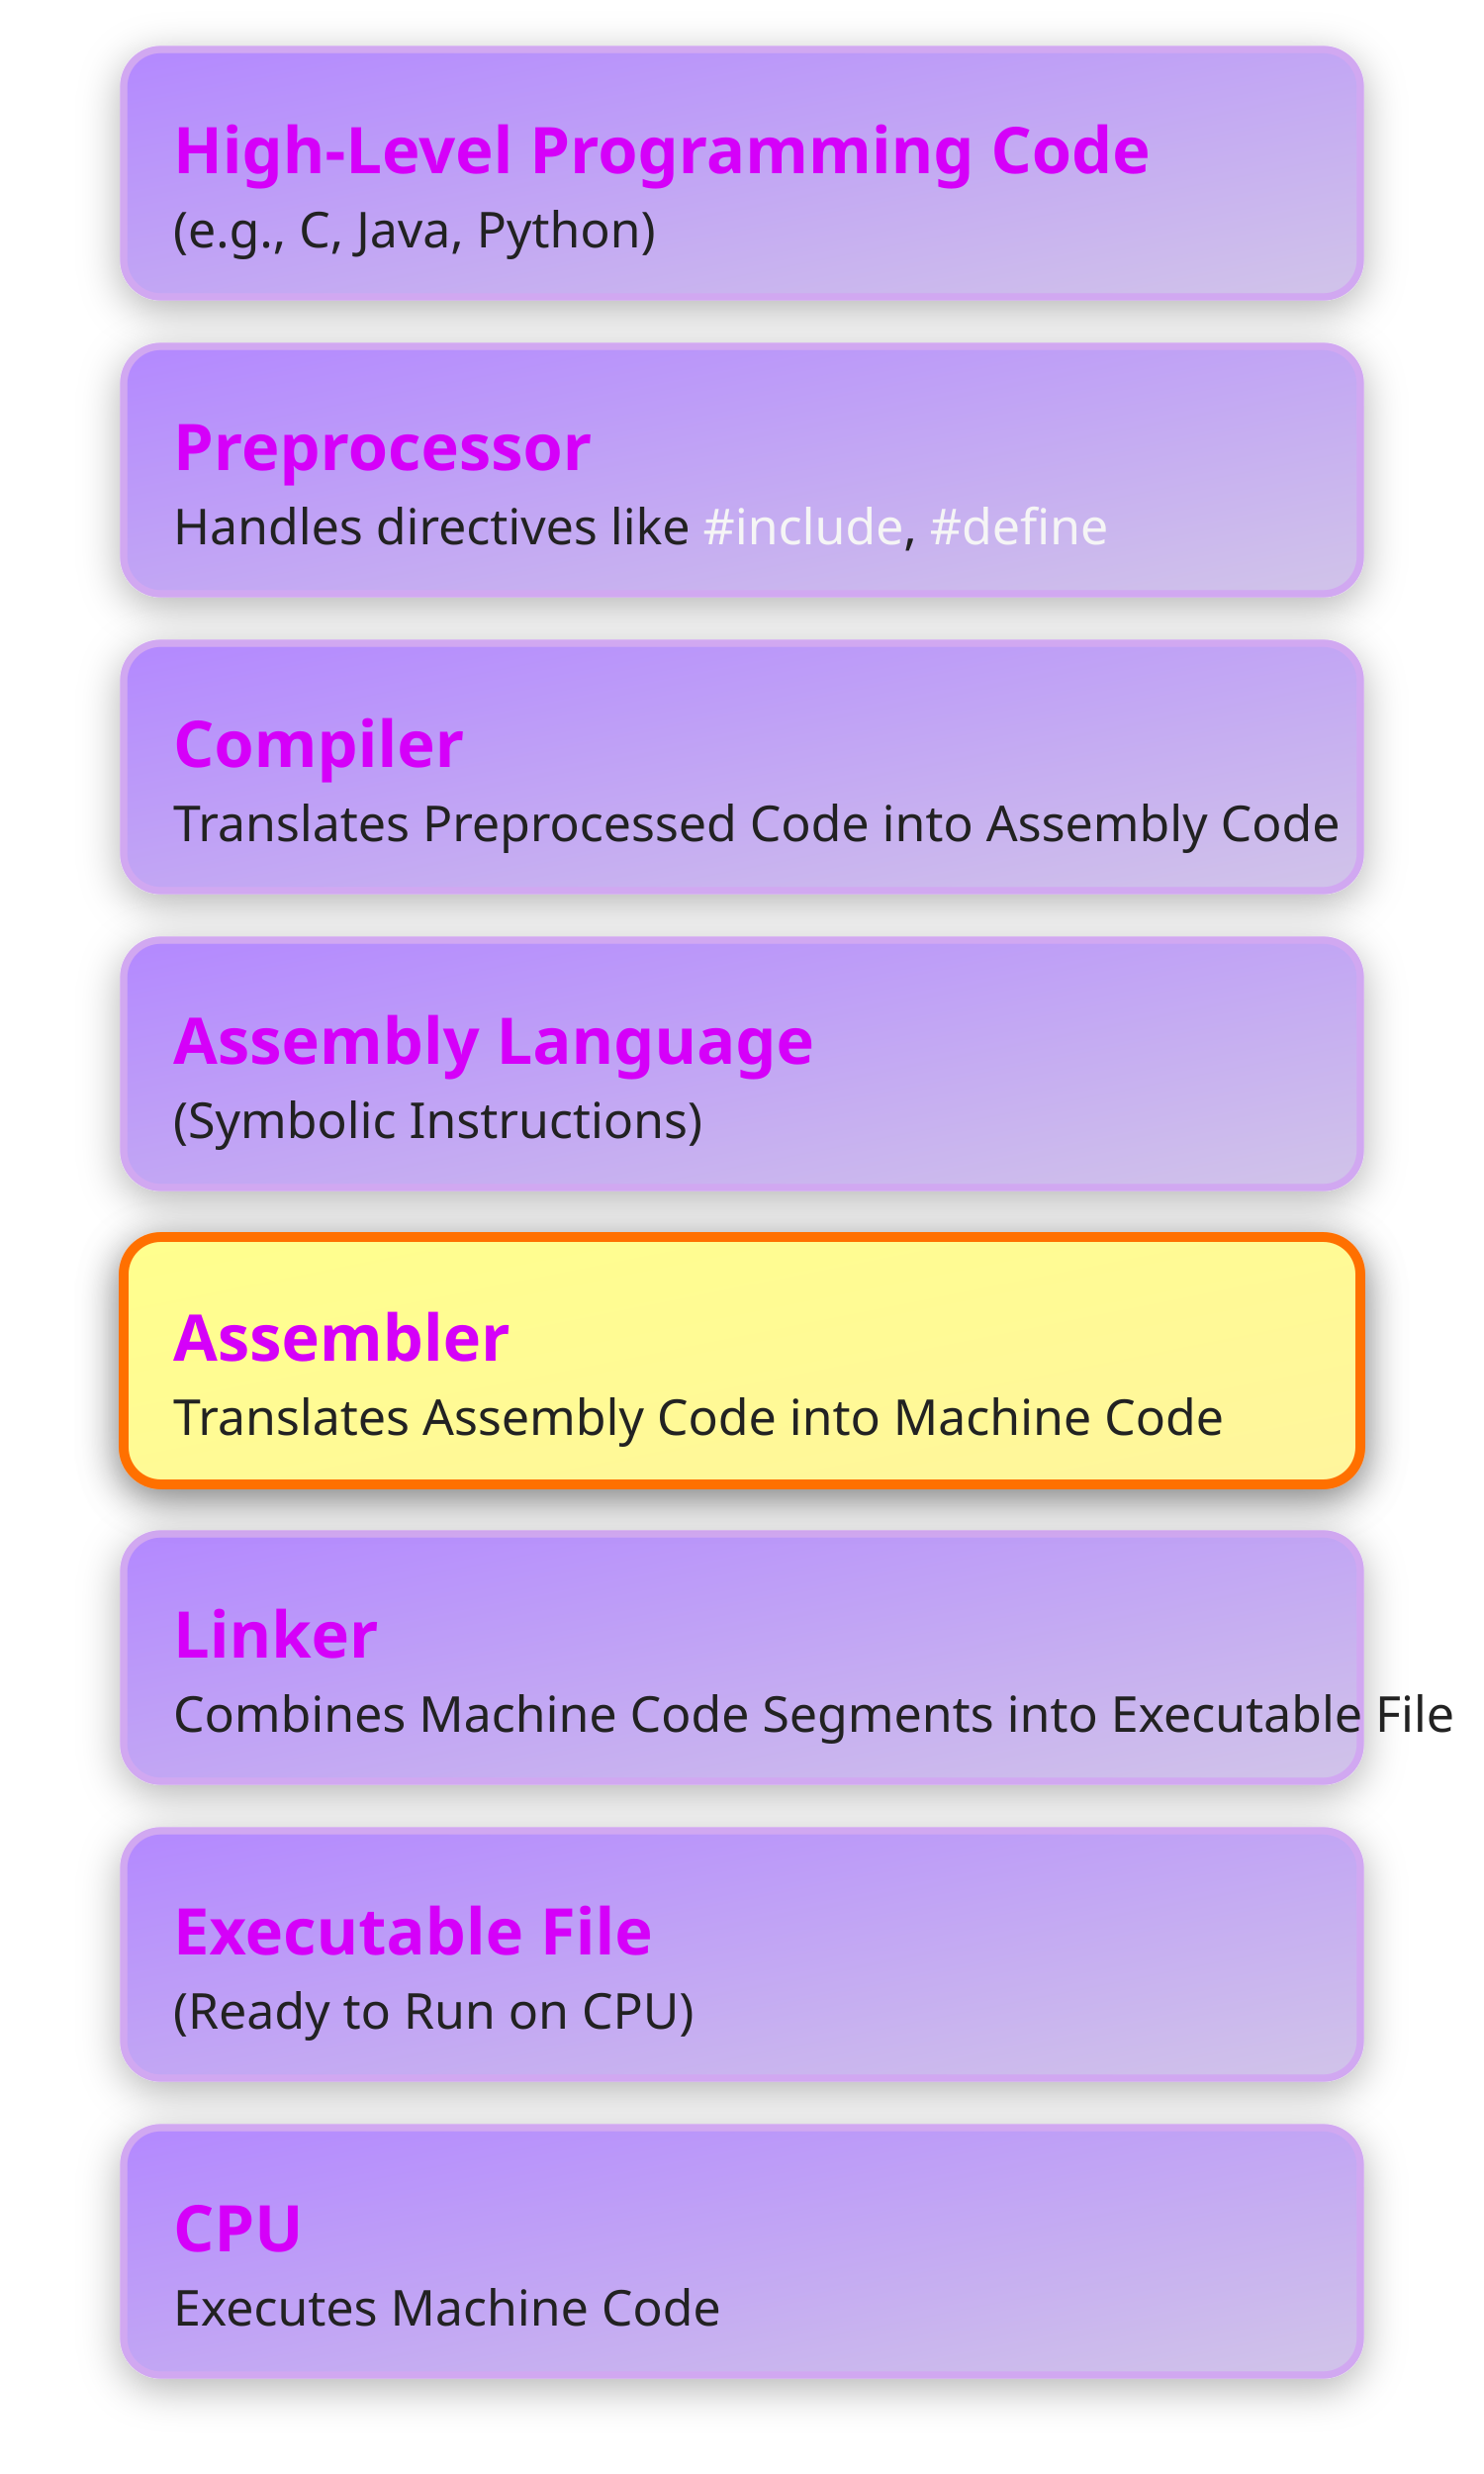
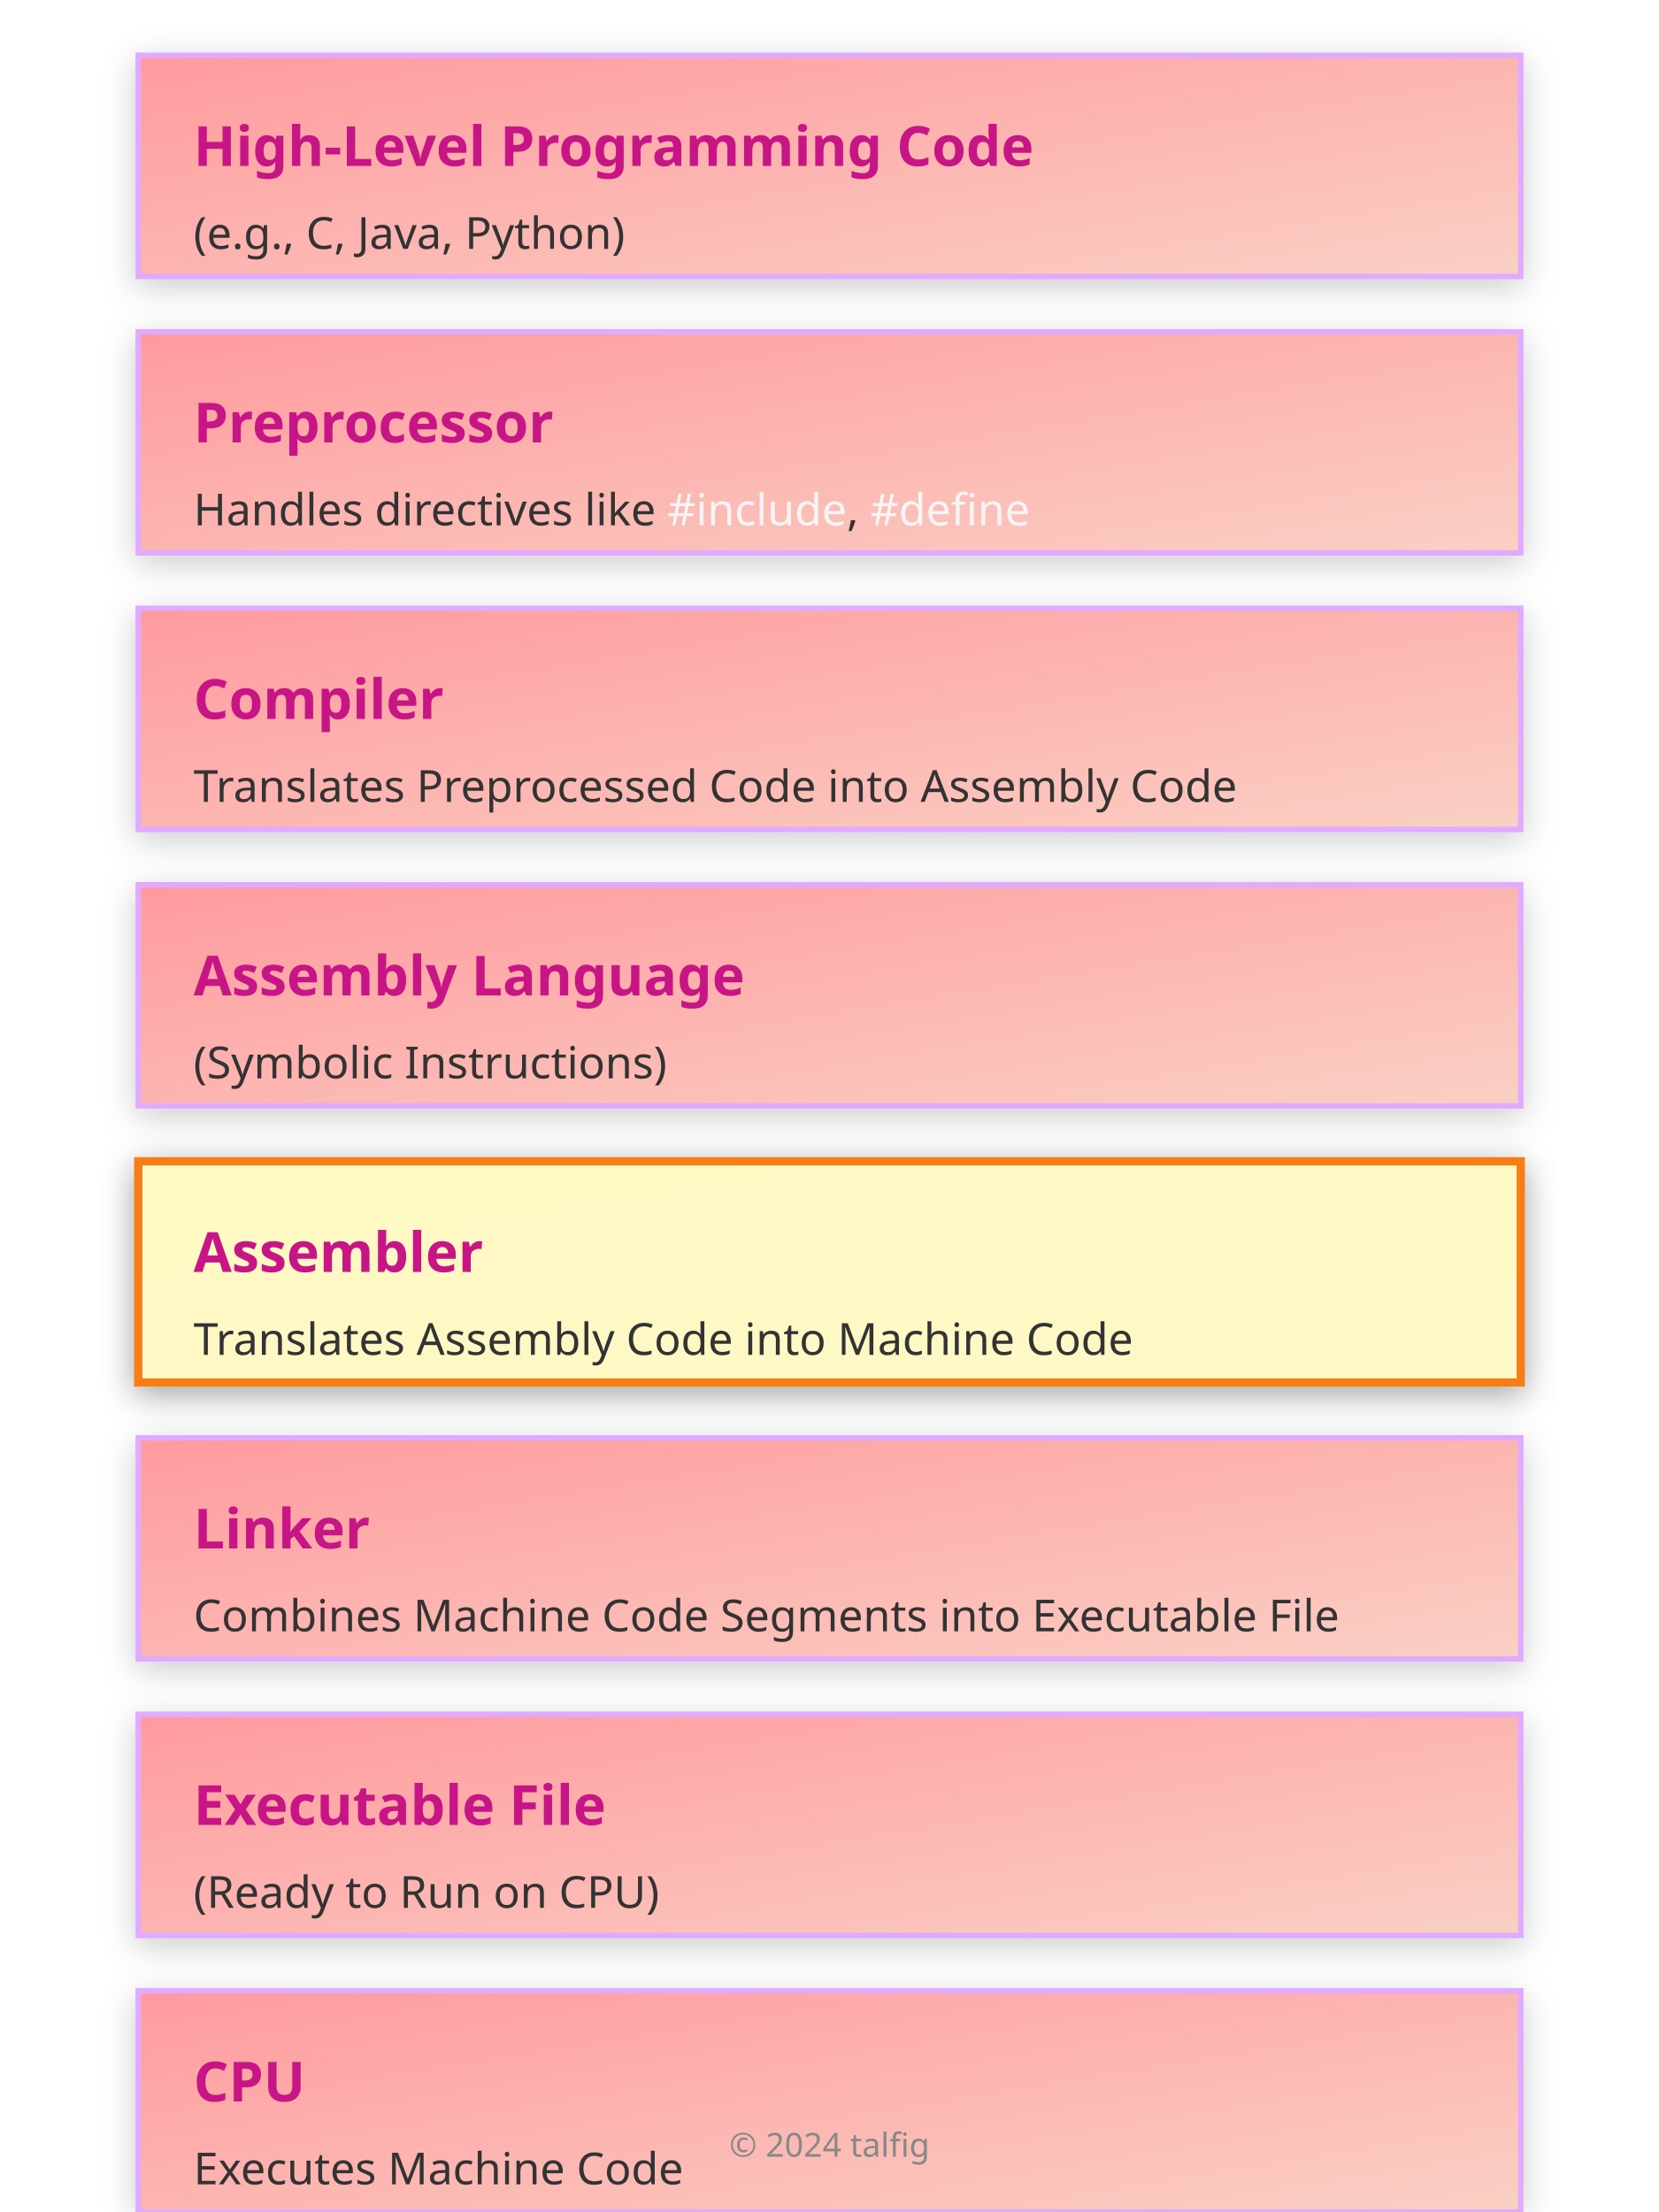
- <svg xmlns="http://www.w3.org/2000/svg" width="600" height="1000" viewBox="0 0 600 1000">
+ <svg xmlns="http://www.w3.org/2000/svg" width="600" height="800" viewBox="0 0 600 800">
  <style>
    .box {
      fill: url(#boxGradient);
-       stroke: #d1a8f1;
-       stroke-width: 3;
-       filter: drop-shadow(0 4px 8px rgba(0,0,0,0.3));
-       rx: 15; /* Rounded corners */
+       stroke: #e0aaff;
+       stroke-width: 2;
+       filter: drop-shadow(0 3px 6px rgba(0,0,0,0.2));
    }
    .arrow {
-       font-size: 48px;
-       fill: #6a1b9a;
+       font-size: 30px;
+       fill: #4b0082;
      opacity: 0;
-       transform: rotate(90deg);
    }
    .arrow-animation {
-       animation: moveArrow 2s ease-in-out infinite;
+       animation: moveArrow 1.5s linear infinite;
    }
    .highlight {
      fill: url(#highlightGradient);
-       stroke: #ff6f00;
-       stroke-width: 4;
-       filter: drop-shadow(0 4px 8px rgba(0,0,0,0.3));
+       stroke: #f57f17;
+       stroke-width: 3;
    }
    .text {
-       font-size: 20px;
-       fill: #222;
+       font-size: 16px;
+       fill: #333;
      font-family: 'Segoe UI', Tahoma, Geneva, Verdana, sans-serif;
    }
    .title {
-       font-size: 26px;
-       fill: #d500f9;
+       font-size: 20px;
+       fill: #c71585;
      font-weight: bold;
      font-family: 'Segoe UI', Tahoma, Geneva, Verdana, sans-serif;
    }
    @keyframes moveArrow {
-       0% { transform: translateY(0) rotate(90deg); opacity: 1; }
+       0% { transform: translateY(0); opacity: 1; }
      50% { opacity: 1; }
-       100% { transform: translateY(120px) rotate(90deg); opacity: 0; }
+       100% { transform: translateY(80px); opacity: 0; }
    }
    .pointer {
-       fill: #ff6f00;
+       fill: #f57f17;
    }
    .watermark {
-       font-size: 16px;
+       font-size: 12px;
      fill: #888;
      text-anchor: middle;
      font-family: 'Segoe UI', Tahoma, Geneva, Verdana, sans-serif;
    }
  </style>
  <defs>
    <linearGradient id="boxGradient" x1="0%" y1="0%" x2="100%" y2="100%">
-       <stop offset="0%" style="stop-color:#b388ff;stop-opacity:1" />
-       <stop offset="100%" style="stop-color:#d1c4e9;stop-opacity:1" />
+       <stop offset="0%" style="stop-color:#ff9a9e;stop-opacity:1" />
+       <stop offset="100%" style="stop-color:#fad0c4;stop-opacity:1" />
    </linearGradient>
    <linearGradient id="highlightGradient" x1="0%" y1="0%" x2="100%" y2="100%">
-       <stop offset="0%" style="stop-color:#ffff8d;stop-opacity:1" />
-       <stop offset="100%" style="stop-color:#fff59d;stop-opacity:1" />
+       <stop offset="0%" style="stop-color:#fff9c4;stop-opacity:1" />
+       <stop offset="100%" style="stop-color:#fef7c6;stop-opacity:1" />
    </linearGradient>
  </defs>
-   <rect x="50" y="20" width="500" height="100" class="box" />
-   <text x="70" y="70" class="title">High-Level Programming Code</text>
-   <text x="70" y="100" class="text">(e.g., C, Java, Python)</text>
-   <rect x="50" y="140" width="500" height="100" class="box" />
-   <text x="70" y="190" class="title">Preprocessor</text>
-   <text x="70" y="220" class="text">Handles directives like <tspan fill="#f5f5f5">#include</tspan>, <tspan fill="#f5f5f5">#define</tspan>
+   <rect x="50" y="20" width="500" height="80" class="box" />
+   <text x="70" y="60" class="title">High-Level Programming Code</text>
+   <text x="70" y="90" class="text">(e.g., C, Java, Python)</text>
+   <rect x="50" y="120" width="500" height="80" class="box" />
+   <text x="70" y="160" class="title">Preprocessor</text>
+   <text x="70" y="190" class="text">Handles directives like <tspan fill="#f5f5f5">#include</tspan>, <tspan fill="#f5f5f5">#define</tspan>
  </text>
-   <rect x="50" y="260" width="500" height="100" class="box" />
-   <text x="70" y="310" class="title">Compiler</text>
-   <text x="70" y="340" class="text">Translates Preprocessed Code into Assembly Code</text>
-   <rect x="50" y="380" width="500" height="100" class="box" />
-   <text x="70" y="430" class="title">Assembly Language</text>
-   <text x="70" y="460" class="text">(Symbolic Instructions)</text>
-   <rect x="50" y="500" width="500" height="100" class="box" />
-   <text x="70" y="550" class="title">Assembler</text>
-   <text x="70" y="580" class="text">Translates Assembly Code into Machine Code</text>
-   <rect x="50" y="620" width="500" height="100" class="box" />
-   <text x="70" y="670" class="title">Linker</text>
-   <text x="70" y="700" class="text">Combines Machine Code Segments into Executable File</text>
-   <rect x="50" y="740" width="500" height="100" class="box" />
-   <text x="70" y="790" class="title">Executable File</text>
-   <text x="70" y="820" class="text">(Ready to Run on CPU)</text>
-   <rect x="50" y="860" width="500" height="100" class="box" />
-   <text x="70" y="910" class="title">CPU</text>
-   <text x="70" y="940" class="text">Executes Machine Code</text>
-   <text x="300" y="130" class="arrow arrow-animation">↓</text>
-   <text x="300" y="250" class="arrow arrow-animation">↓</text>
-   <text x="300" y="370" class="arrow arrow-animation">↓</text>
-   <text x="300" y="490" class="arrow arrow-animation">↓</text>
-   <text x="300" y="610" class="arrow arrow-animation">↓</text>
-   <text x="300" y="730" class="arrow arrow-animation">↓</text>
-   <text x="300" y="850" class="arrow arrow-animation">↓</text>
-   <rect x="50" y="500" width="500" height="100" class="box highlight" />
-   <text x="70" y="550" class="title">Assembler</text>
-   <text x="70" y="580" class="text">Translates Assembly Code into Machine Code</text>
+   <rect x="50" y="220" width="500" height="80" class="box" />
+   <text x="70" y="260" class="title">Compiler</text>
+   <text x="70" y="290" class="text">Translates Preprocessed Code into Assembly Code</text>
+   <rect x="50" y="320" width="500" height="80" class="box" />
+   <text x="70" y="360" class="title">Assembly Language</text>
+   <text x="70" y="390" class="text">(Symbolic Instructions)</text>
+   <rect x="50" y="420" width="500" height="80" class="box" />
+   <text x="70" y="460" class="title">Assembler</text>
+   <text x="70" y="490" class="text">Translates Assembly Code into Machine Code</text>
+   <rect x="50" y="520" width="500" height="80" class="box" />
+   <text x="70" y="560" class="title">Linker</text>
+   <text x="70" y="590" class="text">Combines Machine Code Segments into Executable File</text>
+   <rect x="50" y="620" width="500" height="80" class="box" />
+   <text x="70" y="660" class="title">Executable File</text>
+   <text x="70" y="690" class="text">(Ready to Run on CPU)</text>
+   <rect x="50" y="720" width="500" height="80" class="box" />
+   <text x="70" y="760" class="title">CPU</text>
+   <text x="70" y="790" class="text">Executes Machine Code</text>
+   <text x="280" y="110" class="arrow arrow-animation">⇩</text>
+   <text x="280" y="210" class="arrow arrow-animation">⇩</text>
+   <text x="280" y="310" class="arrow arrow-animation">⇩</text>
+   <text x="280" y="410" class="arrow arrow-animation">⇩</text>
+   <text x="280" y="510" class="arrow arrow-animation">⇩</text>
+   <text x="280" y="610" class="arrow arrow-animation">⇩</text>
+   <text x="280" y="710" class="arrow arrow-animation">⇩</text>
+   <rect x="50" y="420" width="500" height="80" class="box highlight" />
+   <text x="70" y="460" class="title">Assembler</text>
+   <text x="70" y="490" class="text">Translates Assembly Code into Machine Code</text>
+   <text x="300" y="780" class="watermark">© 2024 talfig</text>
</svg>
